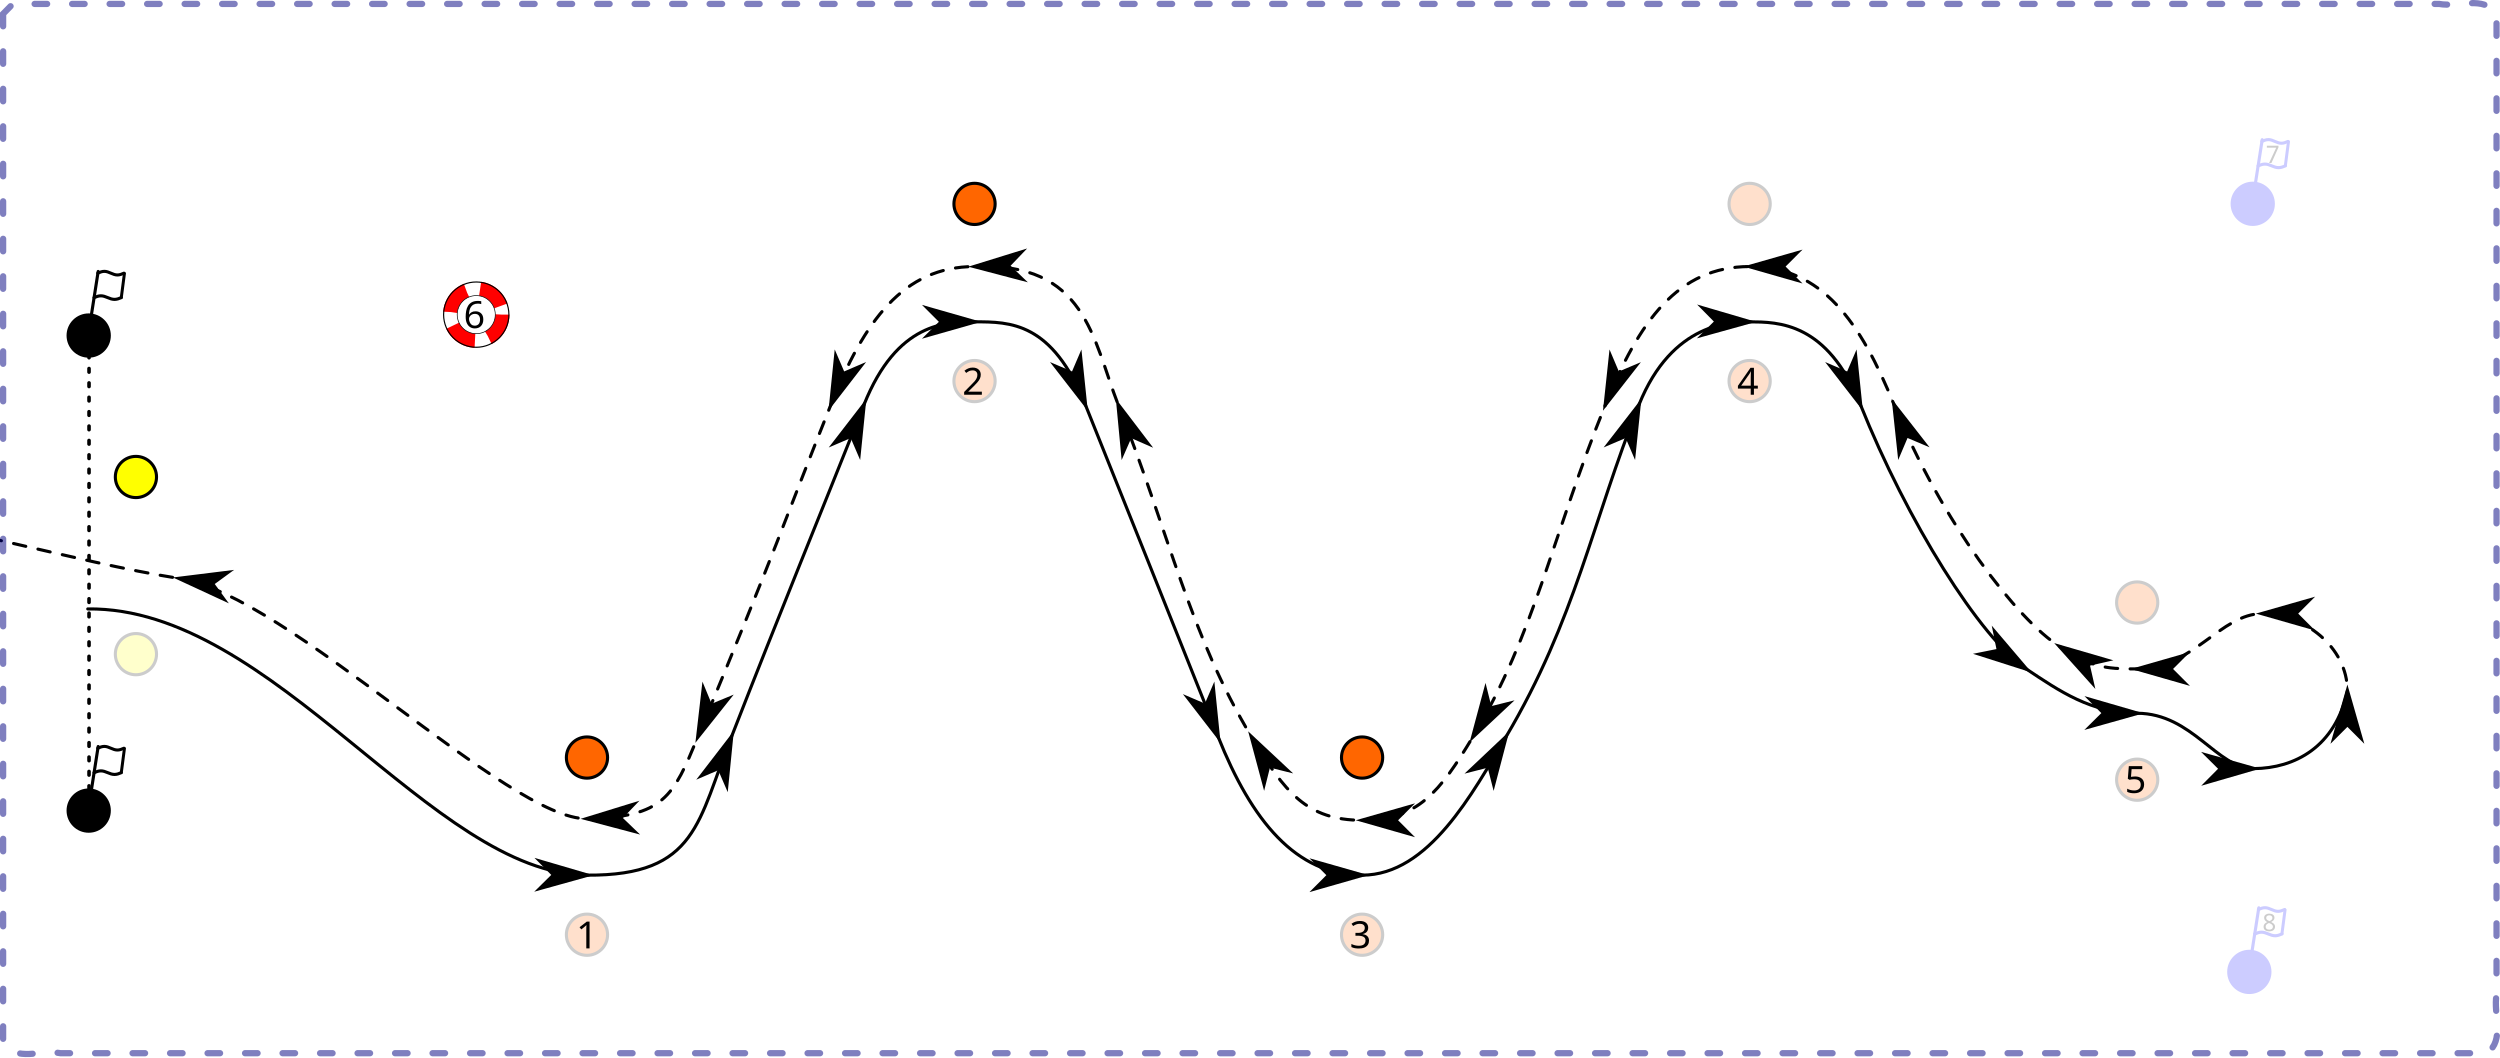
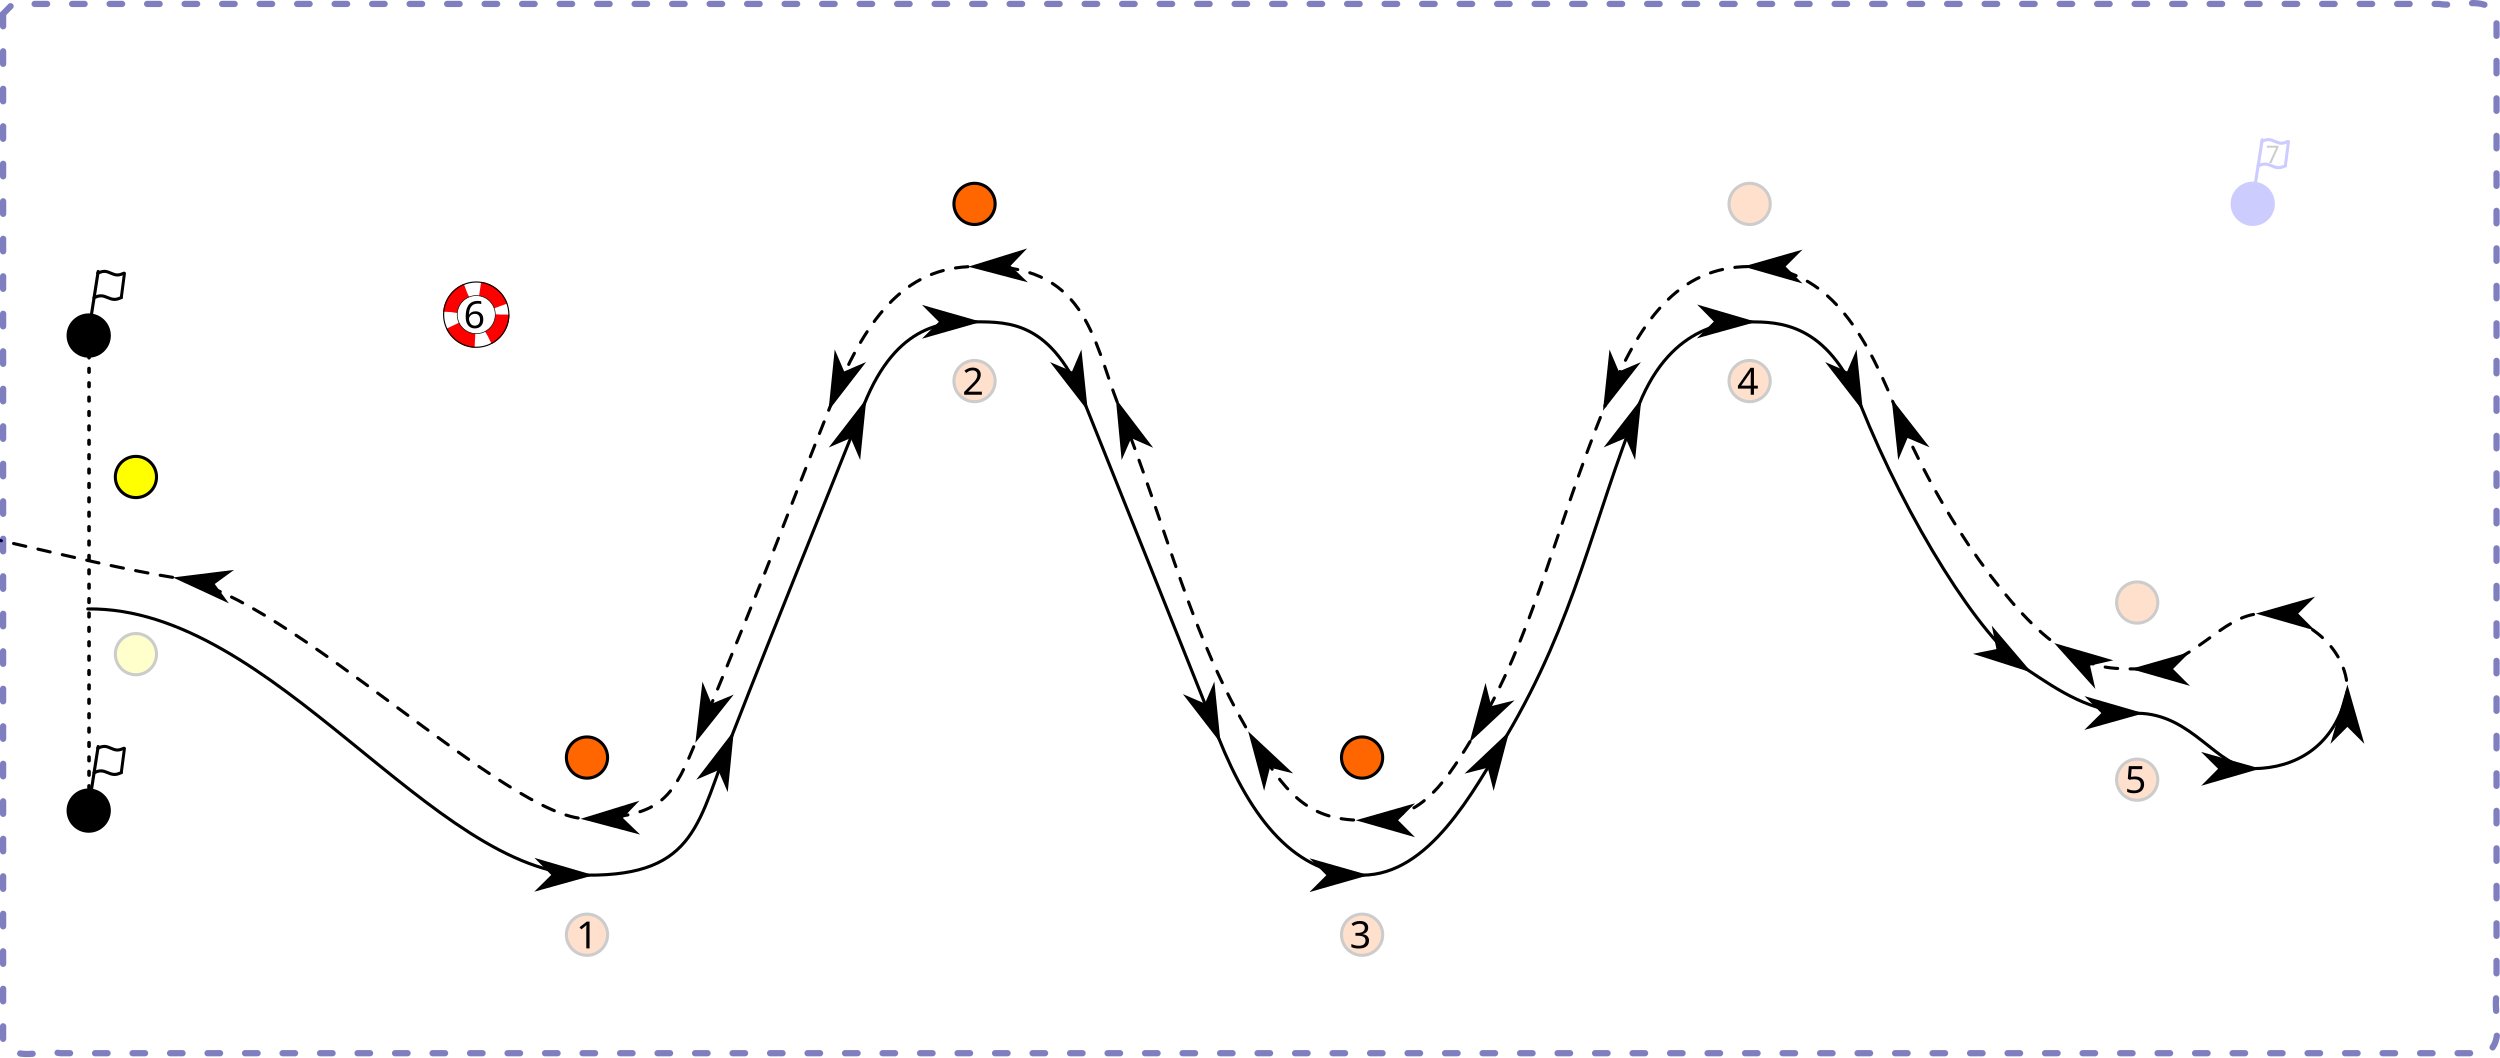
<svg xmlns="http://www.w3.org/2000/svg" version="1.0" id="svg3641" height="360.829" width="853.326" style="enable-background:new" xml:space="preserve">
  <defs id="arrows">
    <marker id="RazorWire" refX="0" refY="0" orient="auto" style="overflow:visible">
      <path id="path5527" style="fill:#34ff00;fill-opacity:1;fill-rule:evenodd;stroke:#34ff00;stroke-width:0.085pt;stroke-opacity:1" d="M 0.019,-0.632 V 0.595 L -6.621,2.568 H 9.113 L 2.979,0.595 V -0.632 L 9.166,-2.472 H -6.594 Z" />
    </marker>
    <marker orient="auto" refY="0" refX="0" id="Scissors" style="overflow:visible">
      <path id="schere" d="M 9.696,-3.847 C 8.661,-5.095 6.794,-5.052 5.4,-4.515 l -8.76,3.283 c -2.548,-1.394 -5.065,-0.995 -5.065,-1.673 0,-0.53 0.487,-0.414 0.414,-1.795 -0.07,-1.326 -1.454,-2.307 -2.763,-2.22 -1.309,-0.008 -2.666,0.995 -2.678,2.379 -0.098,1.393 1.074,2.688 2.461,2.779 1.624,0.242 4.499,-0.742 5.848,1.676 C -6.148,1.766 -7.931,1.771 -9.543,1.679 -10.882,1.602 -12.489,1.985 -13.128,3.301 c -0.617,1.261 -0.012,3.056 1.405,3.442 1.43,0.525 3.393,-0.138 3.733,-1.782 0.262,-1.267 -0.635,-1.862 -0.291,-2.322 0.26,-0.347 1.91,-0.146 4.85,-1.466 L 6.055,4.515 C 7.253,4.85 8.718,4.839 9.78,3.66 L -0.055,-0.057 Z M -9.832,-5.874 c 1.381,0.771 1.268,2.862 -0.167,3.268 -1.298,0.452 -2.956,-0.81 -2.542,-2.216 0.242,-1.154 1.764,-1.579 2.709,-1.052 z m 0.06,8.552 c 1.441,0.532 1.196,2.97 -0.269,3.298 -0.972,0.337 -2.361,-0.148 -2.459,-1.293 -0.189,-1.392 1.446,-2.65 2.728,-2.005 z" style="fill:#34ff00;fill-opacity:1;stroke:#34ff00;stroke-width:1.067;stroke-opacity:1" />
    </marker>
    <marker orient="auto" refY="0" refX="0" id="Legs" style="overflow:visible">
      <g id="g5494" transform="scale(-0.7)" style="fill:#34ff00;fill-opacity:1;stroke:#34ff00;stroke-opacity:1">
        <g id="g5496" transform="matrix(0,-1,-1,0,22.0892,22.73484)" style="fill:#34ff00;fill-opacity:1;stroke:#34ff00;stroke-opacity:1">
          <path id="path5498" d="m 22.636,22.054 c -7.371,5.036 -2.618,7.047 -6.23,14.339" style="fill:#34ff00;fill-opacity:1;fill-rule:evenodd;stroke:#34ff00;stroke-width:1.067pt;stroke-opacity:1" />
          <path id="path5500" d="m 22.825,21.918 c -1.451,8.904 3.772,9.355 4.805,14.747" style="fill:#34ff00;fill-opacity:1;fill-rule:evenodd;stroke:#34ff00;stroke-width:1.067pt;stroke-opacity:1" />
        </g>
        <path id="path5502" d="m -15.029,-7.181 -0.984,4.313 4.227,-1.305 z" style="fill:#34ff00;fill-opacity:1;fill-rule:evenodd;stroke:#34ff00;stroke-width:1.067pt;stroke-opacity:1" />
        <path id="path5504" d="m -16.23,4.861 1.999,3.946 2.418,-3.704 z" style="fill:#34ff00;fill-opacity:1;fill-rule:evenodd;stroke:#34ff00;stroke-width:1.067pt;stroke-opacity:1" />
      </g>
    </marker>
    <linearGradient id="linearGradient5477">
      <stop style="stop-color:#57e307;stop-opacity:1;" offset="0" id="stop5479" />
    </linearGradient>
    <marker style="overflow:visible" id="Arrow1Lend" refX="0" refY="0" orient="auto">
      <path style="fill-rule:evenodd;stroke:#000000;stroke-width:0.853pt;marker-start:none" d="M -10.667,0 -14.933,4.267 0,0 -14.933,-4.267 Z" id="path3104" />
    </marker>
    <marker style="overflow:visible" id="Arrow1Lstart" refX="0" refY="0" orient="auto">
      <path style="fill-rule:evenodd;stroke:#000000;stroke-width:0.853pt;marker-start:none" d="M 10.667,0 14.933,-4.267 0,0 14.933,4.267 Z" id="path3282" />
    </marker>
    <marker style="overflow:visible" id="Arrow1Lstart-7" refX="0" refY="0" orient="auto">
      <path style="fill-rule:evenodd;stroke:#000000;stroke-width:0.853pt;marker-start:none" d="M 10.667,0 14.933,-4.267 0,0 14.933,4.267 Z" id="path3282-4" />
    </marker>
    <marker style="overflow:visible" id="Arrow1Lend-6" refX="0" refY="0" orient="auto">
      <path style="fill-rule:evenodd;stroke:#000000;stroke-width:0.853pt;marker-start:none" d="M -10.667,0 -14.933,4.267 0,0 -14.933,-4.267 Z" id="path3104-0" />
    </marker>
  </defs>
  <g transform="translate(-215.4445,-435.3955)" style="display:inline" id="Parcours">
    <defs id="defs2076" />
    <g id="g1" />
    <g id="layer6" style="display:inline">
      <g transform="translate(18.94796,85.04597)" id="Zeitnahme" style="display:inline">
        <g id="g13156" transform="translate(-177.6378,-94.48819)">
          <path style="fill:#000000;fill-opacity:1;stroke:#000000;stroke-width:1.762" d="m 411.087,559.37 c 0,-3.685 -2.986,-6.678 -6.678,-6.678 -3.683,0 -6.678,2.987 -6.678,6.678 0,3.685 2.987,6.678 6.678,6.678 3.685,0 6.678,-2.987 6.678,-6.678 z" id="Zeit_oben" />
        </g>
        <g id="g13172" transform="translate(-177.6378,67.66194)">
          <path style="fill:#000000;fill-opacity:1;stroke:#000000;stroke-width:1.762" d="m 411.087,559.37 c 0,-3.685 -2.986,-6.678 -6.678,-6.678 -3.683,0 -6.678,2.987 -6.678,6.678 0,3.685 2.987,6.678 6.678,6.678 3.685,0 6.678,-2.987 6.678,-6.678 z" id="Zeit_unten" />
        </g>
        <path style="fill:none;stroke:#000000;stroke-width:1.228;stroke-linecap:round;stroke-linejoin:miter;stroke-miterlimit:4;stroke-dasharray:1.228, 3.684;stroke-dashoffset:0;stroke-opacity:1" d="m 226.886,466.315 c 0,23.379 0,46.759 0,70.138 0,19.991 0,67.885 0,87.271" id="path14169" />
      </g>
      <g transform="translate(113.4362,157.2769)" id="Tor1" style="display:inline;fill:#ff6600">
        <path style="fill:#ff6600;stroke:#000000;stroke-width:1.056" d="m 309.393,536.693 c 0,-3.883 -3.149,-7.032 -7.031,-7.032 -3.881,0 -7.031,3.148 -7.031,7.032 0,3.883 3.15,7.031 7.031,7.031 3.882,0 7.031,-3.147 7.031,-7.031 z" id="Tor1_innen" />
        <path style="fill:#ff6600;stroke:#000000;stroke-width:1.056" d="m 309.393,597.166 c 0,-3.883 -3.149,-7.032 -7.031,-7.032 -3.881,0 -7.031,3.148 -7.031,7.032 0,3.883 3.15,7.031 7.031,7.031 3.882,0 7.031,-3.147 7.031,-7.031 z" id="Tor1_aussen" opacity="0.2" />
      </g>
      <g transform="translate(226.8221,-31.69941)" id="Tor2" style="display:inline;fill:#ff6600">
        <path style="fill:#ff6600;stroke:#000000;stroke-width:1.056" d="m 328.291,536.693 c 0,-3.883 -3.149,-7.032 -7.031,-7.032 -3.881,0 -7.031,3.148 -7.031,7.032 0,3.883 3.15,7.031 7.031,7.031 3.882,0 7.031,-3.147 7.031,-7.031 z" id="Tor2_aussen" />
        <path style="fill:#ff6600;stroke:#000000;stroke-width:1.056" d="m 328.291,597.166 c 0,-3.883 -3.149,-7.032 -7.031,-7.032 -3.881,0 -7.031,3.148 -7.031,7.032 0,3.883 3.15,7.031 7.031,7.031 3.882,0 7.031,-3.147 7.031,-7.031 z" id="Tor2_innen" opacity="0.2" />
      </g>
      <g transform="translate(340.2078,157.2769)" id="Tor3" style="display:inline;fill:#ff6600">
        <path style="fill:#ff6600;stroke:#000000;stroke-width:1.056" d="m 347.189,536.693 c 0,-3.883 -3.149,-7.032 -7.031,-7.032 -3.881,0 -7.031,3.148 -7.031,7.032 0,3.883 3.15,7.031 7.031,7.031 3.882,0 7.031,-3.147 7.031,-7.031 z" id="Tor3_innen" />
        <path style="fill:#ff6600;stroke:#000000;stroke-width:1.056" d="m 347.189,597.166 c 0,-3.883 -3.149,-7.032 -7.031,-7.032 -3.881,0 -7.031,3.148 -7.031,7.032 0,3.883 3.15,7.031 7.031,7.031 3.882,0 7.031,-3.147 7.031,-7.031 z" id="Tor3_aussen" opacity="0.2" />
      </g>
      <g transform="translate(453.5935,-31.69941)" id="Tor4" opacity="0.2" style="display:inline;fill:#ff6600">
        <path style="fill:#ff6600;stroke:#000000;stroke-width:1.056" d="m 366.086,536.693 c 0,-3.883 -3.149,-7.032 -7.031,-7.032 -3.881,0 -7.031,3.148 -7.031,7.032 0,3.883 3.15,7.031 7.031,7.031 3.882,0 7.031,-3.147 7.031,-7.031 z" id="Tor4_aussen" />
        <path style="fill:#ff6600;stroke:#000000;stroke-width:1.056" d="m 366.086,597.166 c 0,-3.883 -3.149,-7.032 -7.031,-7.032 -3.881,0 -7.031,3.148 -7.031,7.032 0,3.883 3.15,7.031 7.031,7.031 3.882,0 7.031,-3.147 7.031,-7.031 z" id="Tor4_innen" />
      </g>
      <g transform="translate(566.9793,104.3635)" id="Tor5" opacity="0.2" style="display:inline;fill:#ff6600">
        <path style="fill:#ff6600;stroke:#000000;stroke-width:1.056" d="m 384.984,536.693 c 0,-3.883 -3.149,-7.032 -7.031,-7.032 -3.881,0 -7.031,3.148 -7.031,7.032 0,3.883 3.15,7.031 7.031,7.031 3.882,0 7.031,-3.147 7.031,-7.031 z" id="Tor5_oben" />
        <path style="fill:#ff6600;stroke:#000000;stroke-width:1.056" d="m 384.984,597.166 c 0,-3.883 -3.149,-7.032 -7.031,-7.032 -3.881,0 -7.031,3.148 -7.031,7.032 0,3.883 3.15,7.031 7.031,7.031 3.882,0 7.031,-3.147 7.031,-7.031 z" id="Tor5_unten" />
      </g>
      <g transform="translate(18.94796,138.3793)" id="Schikane" style="display:inline">
        <g style="fill:none" id="Ring">
          <ellipse id="path8826" style="fill:none;stroke:#ff0000;stroke-width:4.821;stroke-linecap:butt;stroke-linejoin:round;stroke-miterlimit:4;stroke-dasharray:9.643, 4.821;stroke-dashoffset:0;stroke-opacity:1" cx="359.055" cy="404.409" rx="8.928" ry="8.928" />
          <ellipse style="display:inline;fill:none;stroke:#000000;stroke-width:0.229;stroke-linecap:round;stroke-linejoin:round;stroke-miterlimit:4;stroke-dasharray:none;stroke-dashoffset:0;stroke-opacity:1" id="path3620" cx="359.055" cy="404.409" rx="6.5" ry="6.5" />
          <ellipse style="display:inline;fill:none;stroke:#000000;stroke-width:0.393;stroke-linecap:round;stroke-linejoin:round;stroke-miterlimit:4;stroke-dasharray:none;stroke-dashoffset:0;stroke-opacity:1" id="path2733" cx="359.055" cy="404.409" rx="11.142" ry="11.142" />
        </g>
      </g>
      <g transform="translate(-40.52031,61.51377)" id="StartZiel" style="display:inline">
        <path style="fill:#ffff00;stroke:#000000;stroke-width:1.056" d="m 309.393,536.693 c 0,-3.883 -3.149,-7.032 -7.031,-7.032 -3.881,0 -7.031,3.148 -7.031,7.032 0,3.883 3.15,7.031 7.031,7.031 3.882,0 7.031,-3.147 7.031,-7.031 z" id="StartZiel_oben" />
        <path style="fill:#ffff00;stroke:#000000;stroke-width:1.056" d="m 309.393,597.166 c 0,-3.883 -3.149,-7.032 -7.031,-7.032 -3.881,0 -7.031,3.148 -7.031,7.032 0,3.883 3.15,7.031 7.031,7.031 3.882,0 7.031,-3.147 7.031,-7.031 z" id="StartZiel_unten" opacity="0.2" />
      </g>
    </g>
  </g>
  <g transform="translate(-215.4445,-435.3955)" style="display:inline" id="ParcoursLabel">
    <defs id="defs2832" />
    <g id="g3113" style="display:inline">
      <text xml:space="preserve" style="font-style:normal;font-weight:normal;font-size:12.8px;line-height:0%;font-family:'Arial Black';display:inline;fill:#000000;fill-opacity:1;stroke:none;stroke-width:1.067" x="373.691" y="547.37" id="Nummer_Schikane">
        <tspan id="tspan3032" x="373.691" y="547.37" style="font-size:12.8px;line-height:1.25;stroke-width:1.067">6</tspan>
      </text>
      <text xml:space="preserve" style="font-style:normal;font-weight:normal;font-size:12.8px;line-height:0%;font-family:'Arial Black';display:inline;fill:#000000;fill-opacity:1;stroke:none;stroke-width:1.067" x="412.13" y="759.102" id="Nummer_Tor1">
        <tspan id="tspan3036" x="412.13" y="759.102" style="font-size:12.8px;line-height:1.25;stroke-width:1.067">1</tspan>
      </text>
      <text xml:space="preserve" style="font-style:normal;font-weight:normal;font-size:12.8px;line-height:0%;font-family:'Arial Black';display:inline;fill:#000000;fill-opacity:1;stroke:none;stroke-width:1.067" x="808.383" y="570.125" id="Nummer_Tor4">
        <tspan id="tspan3040" x="808.383" y="570.125" style="font-size:12.8px;line-height:1.25;stroke-width:1.067">4</tspan>
      </text>
      <text xml:space="preserve" style="font-style:normal;font-weight:normal;font-size:12.8px;line-height:0%;font-family:'Arial Black';display:inline;fill:#000000;fill-opacity:1;stroke:none;stroke-width:1.067" x="940.704" y="706.032" id="Nummer_Tor5">
        <tspan id="tspan3044" x="940.704" y="706.032" style="font-size:12.8px;line-height:1.25;stroke-width:1.067">5</tspan>
      </text>
      <text xml:space="preserve" style="font-style:normal;font-weight:normal;font-size:12.8px;line-height:0%;font-family:'Arial Black';display:inline;fill:#000000;fill-opacity:1;stroke:none;stroke-width:1.067" x="676.131" y="759.024" id="Nummer_Tor3">
        <tspan id="tspan3048" x="676.131" y="759.024" style="font-size:12.8px;line-height:1.25;stroke-width:1.067">3</tspan>
      </text>
      <g transform="translate(579.9631,-35.51099)" id="Speedboje_oben" opacity="0.2" style="display:inline">
        <path id="path3052" d="m 411.087,540.472 c 0,-3.685 -2.986,-6.678 -6.678,-6.678 -3.683,0 -6.678,2.987 -6.678,6.678 0,3.685 2.987,6.678 6.678,6.678 3.685,0 6.678,-2.987 6.678,-6.678 z" style="fill:#0000ff;fill-opacity:1;stroke:#0000ff;stroke-width:1.762" />
        <g style="stroke:#0000ff" id="g3062">
          <path id="path3054" d="m 407.511,519.18 c 0.372,-0.161 0.745,-0.325 1.117,-0.438 0.372,-0.114 0.744,-0.181 1.117,-0.181 0.372,0 0.744,0.063 1.117,0.181 0.372,0.113 0.744,0.273 1.116,0.438 0.369,0.16 0.745,0.321 1.117,0.434 0.369,0.114 0.745,0.181 1.117,0.181 0.368,0 0.745,-0.064 1.117,-0.181 0.368,-0.113 0.744,-0.274 1.117,-0.434" style="fill:none;stroke:#0000ff;stroke-width:1.052;stroke-linecap:round;stroke-linejoin:round" />
          <path id="path3056" d="m 407.643,518.601 -2.7,17.3 v 0.258 0" style="fill:none;stroke:#0000ff;stroke-width:1.067;stroke-linecap:round;stroke-linejoin:round" />
          <path id="path3058" d="m 406.246,527.522 c 0.384,-0.158 0.775,-0.317 1.163,-0.429 0.383,-0.113 0.775,-0.179 1.163,-0.179 0.383,0 0.774,0.062 1.163,0.179 0.387,0.112 0.774,0.271 1.163,0.429 0.387,0.159 0.774,0.317 1.162,0.433 0.388,0.109 0.775,0.175 1.163,0.175 0.388,0 0.775,-0.062 1.163,-0.175 0.387,-0.112 0.775,-0.271 1.163,-0.433" style="fill:none;stroke:#0000ff;stroke-width:1.067;stroke-linecap:round;stroke-linejoin:round" />
          <path id="path3060" d="m 416.604,519.31 -1.039,7.969 v 0.12 0" style="fill:none;stroke:#0000ff;stroke-width:1.024;stroke-linecap:round" />
        </g>
        <text xml:space="preserve" style="font-style:normal;font-weight:normal;font-size:12.8px;line-height:0%;font-family:'Arial Black';fill:#000000;fill-opacity:1;stroke:none;stroke-width:1.067" x="408.873" y="526.543" id="text3066">
          <tspan id="tspan3064" x="408.873" y="526.543" style="font-size:8.242px;line-height:1.25;stroke-width:1.067">7</tspan>
        </text>
      </g>
      <text xml:space="preserve" style="font-style:normal;font-weight:normal;font-size:12.8px;line-height:0%;font-family:'Arial Black';display:inline;fill:#000000;fill-opacity:1;stroke:none;stroke-width:1.067" x="543.926" y="570.125" id="Nummer_Tor2">
        <tspan id="tspan3088" x="543.926" y="570.125" style="font-size:12.8px;line-height:1.25;stroke-width:1.067">2</tspan>
      </text>
      <g id="Zeit_oben_Flagge">
        <path id="path3092" d="m 248.821,528.636 c 0.372,-0.161 0.745,-0.325 1.117,-0.438 0.372,-0.114 0.744,-0.181 1.117,-0.181 0.372,0 0.744,0.063 1.117,0.181 0.372,0.113 0.744,0.273 1.116,0.438 0.369,0.16 0.745,0.321 1.117,0.434 0.369,0.114 0.745,0.181 1.117,0.181 0.368,0 0.745,-0.064 1.117,-0.181 0.368,-0.113 0.744,-0.274 1.117,-0.434" style="display:inline;fill:none;stroke:#000000;stroke-width:1.052;stroke-linecap:round;stroke-linejoin:round" />
        <path id="path3094" d="m 248.953,528.057 -2.7,17.3 v 0.258 0" style="display:inline;fill:none;stroke:#000000;stroke-width:1.067;stroke-linecap:round;stroke-linejoin:round" />
        <path id="path3096" d="m 247.556,536.977 c 0.384,-0.158 0.775,-0.317 1.163,-0.429 0.383,-0.113 0.775,-0.179 1.163,-0.179 0.383,0 0.774,0.062 1.163,0.179 0.387,0.112 0.774,0.271 1.163,0.429 0.387,0.159 0.774,0.317 1.162,0.433 0.388,0.109 0.775,0.175 1.163,0.175 0.388,0 0.775,-0.062 1.163,-0.175 0.387,-0.112 0.775,-0.271 1.163,-0.433" style="display:inline;fill:none;stroke:#000000;stroke-width:1.067;stroke-linecap:round;stroke-linejoin:round" />
        <path id="path3098" d="m 257.914,528.766 -1.039,7.969 v 0.12 0" style="display:inline;fill:none;stroke:#000000;stroke-width:1.024;stroke-linecap:round" />
      </g>
      <g id="Zeit_unten_Flagge">
        <path id="path3102" d="m 248.821,690.786 c 0.372,-0.161 0.745,-0.325 1.117,-0.438 0.372,-0.114 0.744,-0.181 1.117,-0.181 0.372,0 0.744,0.063 1.117,0.181 0.372,0.113 0.744,0.273 1.116,0.438 0.369,0.16 0.745,0.321 1.117,0.434 0.369,0.114 0.745,0.181 1.117,0.181 0.368,0 0.745,-0.064 1.117,-0.181 0.368,-0.113 0.744,-0.274 1.117,-0.434" style="display:inline;fill:none;stroke:#000000;stroke-width:1.052;stroke-linecap:round;stroke-linejoin:round" />
        <path id="path3105" d="m 248.953,690.207 -2.7,17.3 v 0.258 0" style="display:inline;fill:none;stroke:#000000;stroke-width:1.067;stroke-linecap:round;stroke-linejoin:round" />
        <path id="path3107" d="m 247.556,699.127 c 0.384,-0.158 0.775,-0.317 1.163,-0.429 0.383,-0.113 0.775,-0.179 1.163,-0.179 0.383,0 0.774,0.062 1.163,0.179 0.387,0.112 0.774,0.271 1.163,0.429 0.387,0.159 0.774,0.317 1.162,0.433 0.388,0.109 0.775,0.175 1.163,0.175 0.388,0 0.775,-0.062 1.163,-0.175 0.387,-0.112 0.775,-0.271 1.163,-0.433" style="display:inline;fill:none;stroke:#000000;stroke-width:1.067;stroke-linecap:round;stroke-linejoin:round" />
        <path id="path3109" d="m 257.914,690.916 -1.039,7.969 v 0.12 0" style="display:inline;fill:none;stroke:#000000;stroke-width:1.024;stroke-linecap:round" />
      </g>
    </g>
  </g>
-   <g transform="translate(363.3543,-208.7303)" id="Speedboje_unten" opacity="0.2" style="display:inline;enable-background:new">
-     <path id="path2174" d="m 411.087,540.472 c 0,-3.685 -2.986,-6.678 -6.678,-6.678 -3.683,0 -6.678,2.987 -6.678,6.678 0,3.685 2.987,6.678 6.678,6.678 3.685,0 6.678,-2.987 6.678,-6.678 z" style="fill:#0000ff;fill-opacity:1;stroke:#0000ff;stroke-width:1.762" />
-     <g style="fill:none;stroke:#0000ff" id="g2184">
-       <path id="path2176" d="m 407.511,519.18 c 0.372,-0.161 0.745,-0.325 1.117,-0.438 0.372,-0.114 0.744,-0.181 1.117,-0.181 0.372,0 0.744,0.063 1.117,0.181 0.372,0.113 0.744,0.273 1.116,0.438 0.369,0.16 0.745,0.321 1.117,0.434 0.369,0.114 0.745,0.181 1.117,0.181 0.368,0 0.745,-0.064 1.117,-0.181 0.368,-0.113 0.744,-0.274 1.117,-0.434" style="fill:none;stroke:#0000ff;stroke-width:1.052;stroke-linecap:round;stroke-linejoin:round" />
-       <path id="path2178" d="m 407.643,518.601 -2.7,17.3 v 0.258 0" style="fill:none;stroke:#0000ff;stroke-width:1.067;stroke-linecap:round;stroke-linejoin:round" />
-       <path id="path2180" d="m 406.246,527.522 c 0.384,-0.158 0.775,-0.317 1.163,-0.429 0.383,-0.113 0.775,-0.179 1.163,-0.179 0.383,0 0.774,0.062 1.163,0.179 0.387,0.112 0.774,0.271 1.163,0.429 0.387,0.159 0.774,0.317 1.162,0.433 0.388,0.109 0.775,0.175 1.163,0.175 0.388,0 0.775,-0.062 1.163,-0.175 0.387,-0.112 0.775,-0.271 1.163,-0.433" style="fill:none;stroke:#0000ff;stroke-width:1.067;stroke-linecap:round;stroke-linejoin:round" />
-       <path id="path2182" d="m 416.604,519.31 -1.039,7.969 v 0.12 0" style="fill:none;stroke:#0000ff;stroke-width:1.024;stroke-linecap:round" />
-     </g>
-     <text xml:space="preserve" style="font-style:normal;font-weight:normal;font-size:12.8px;line-height:0%;font-family:'Arial Black';fill:#000000;fill-opacity:1;stroke:none;stroke-width:1.067" x="408.873" y="526.543" id="text2188">
-       <tspan id="tspan2186" x="408.873" y="526.543" style="font-size:8.242px;line-height:1.25;stroke-width:1.067">8</tspan>
-     </text>
-   </g>
  <g transform="translate(-215.4445,-435.3955)" style="display:inline" id="Klasse1">
    <text id="text176" y="328.002" x="595.582" style="font-style:normal;font-weight:normal;font-size:12.8px;line-height:0%;font-family:Verdana;text-align:center;text-anchor:middle;display:inline;fill:#000000;fill-opacity:1;stroke:none;stroke-width:1.067" xml:space="preserve">
      <tspan style="font-weight:bold;font-size:38.4px;line-height:1.25;text-align:center;text-anchor:middle;stroke-width:1.067" y="328.002" x="595.582" id="tspan178">DMYV-Jugend</tspan>
      <tspan id="tspan180" style="font-weight:bold;font-size:38.4px;line-height:1.25;text-align:center;text-anchor:middle;stroke-width:1.067" y="376.002" x="595.582">Motorboot-Slalom</tspan>
      <tspan style="font-weight:bold;font-size:38.4px;line-height:1.25;text-align:center;text-anchor:middle;stroke-width:1.067" id="tspan182" y="424.002" x="595.582">Klasse 1</tspan>
    </text>
    <text id="text184" y="876.114" x="243.389" style="font-style:normal;font-weight:normal;font-size:12.8px;line-height:0%;font-family:Verdana;display:inline;fill:#000000;fill-opacity:1;stroke:none;stroke-width:1.067" xml:space="preserve">
      <tspan y="876.114" x="243.389" id="tspan186" style="font-size:19.2px;line-height:1.25;stroke-width:1.067">Ablegen - Startlinie - Tonnentore 1 - 2 - 3 - 4 - vorwärts durch das Tor 5 - </tspan>
      <tspan id="tspan188" y="900.114" x="243.389" style="font-size:19.2px;line-height:1.25;stroke-width:1.067">kreisen und vorwärts wieder in den Parcours durch die Tore 5 - 4 - 3 - 2 - 1 - Ziellinie - </tspan>
      <tspan id="tspan190" y="924.114" x="243.389" style="font-size:19.2px;line-height:1.25;stroke-width:1.067">anlegen und an der Klampe mit Kopfschlag belegen.</tspan>
    </text>
    <path id="path192" d="m 1016.681,671.264 c -4.152,19.152 -18.021,26.368 -31.9,26.483 -12.697,0 -20.949,-18.813 -39.85,-18.896 -15.737,-0.069 -26.454,-7.531 -37.85,-15.118 -15.74,-10.479 -40.728,-50.553 -56.6,-90.187 -11.339,-28.313 -28.161,-28.228 -37.8,-28.3 -6.004,-0.045 -26.461,-0.013 -37.8,28.3 -15.842,39.558 -21.656,73.302 -45.4,113.367 -11.287,19.045 -26.36,47.188 -49.067,47.2 -22.707,0.011 -37.81,-18.722 -49.167,-47.2 -17.25,-43.257 -29.469,-73.822 -45.333,-113.367 -11.358,-28.313 -25.694,-28.295 -37.767,-28.3 -9.642,-0.004 -26.516,-0.013 -37.8,28.3 -15.198,38.135 -28.391,70.213 -45.233,113.367 -11.479,28.478 -11.489,47.459 -49.267,47.2 -53.035,-0.364 -106.868,-91.616 -170.443,-90.871" style="display:inline;fill:none;stroke:#000000;stroke-width:1.067;stroke-linecap:round;stroke-linejoin:round;stroke-miterlimit:4;stroke-dasharray:none;stroke-dashoffset:0;stroke-opacity:1;marker-start:none;marker-mid:url(#Arrow1Lstart);marker-end:none" />
    <path id="path194" d="m 169.627,612.629 c 24.841,0 70.049,14.434 107.019,20.214 36.97,5.781 112.616,82.538 139.168,82.002 26.401,-0.532 29.393,-7.578 37.833,-27.933 28.692,-69.192 27.586,-68.719 45.4,-113.367 11.297,-28.313 24.587,-47.167 49.1,-47.167 37.843,-1.65 40.203,24.532 48.967,47.167 17.67,44.741 24.342,78.106 45.5,113.367 11.339,18.896 18.902,28.467 37.8,28.467 18.898,0 26.428,-9.571 37.767,-28.467 21.141,-35.231 27.177,-68.776 45.233,-113.367 11.465,-28.313 24.636,-47.167 49.267,-47.167 24.631,0 37.799,18.853 49.267,47.167 16.312,40.274 42.165,73.498 56.53,82.534 11.104,6.984 14.864,7.653 26.454,7.653 18.901,-10e-6 28.56,-18.895 42.717,-18.895 13.99,0 29.033,11.242 29.033,26.425" style="display:inline;fill:none;stroke:#000000;stroke-width:1.067;stroke-linecap:round;stroke-linejoin:round;stroke-miterlimit:4;stroke-dasharray:4.268, 4.268;stroke-dashoffset:0;stroke-opacity:1;marker-start:none;marker-mid:url(#Arrow1Lstart);marker-end:url(#Arrow1Lstart)" />
  </g>
  <g id="Export_Area" style="display:inline;opacity:1" transform="translate(-180.8124,-194.4877)">
    <path style="display:inline;opacity:0.5;fill:none;fill-opacity:1;fill-rule:nonzero;stroke:#000080;stroke-width:2.133;stroke-linecap:round;stroke-linejoin:miter;stroke-miterlimit:4;stroke-dasharray:4.267, 8.533;stroke-dashoffset:0;stroke-opacity:1" d="m 181.879,199.201 c 0,117.134 0,234.268 0,351.402 4.38,6.419 13.104,2.145 19.592,3.374 276.059,0 552.117,0 828.176,0 6.295,-4.466 2.103,-13.361 3.309,-19.977 0,-111.6 0,-223.2 0,-334.8 -4.38,-6.419 -13.104,-2.145 -19.592,-3.374 -276.059,0 -552.117,0 -828.176,0 -1.103,1.125 -2.206,2.25 -3.309,3.374 z" id="rect4816" />
    <g id="g2" />
    <g id="g3" />
  </g>
</svg>
